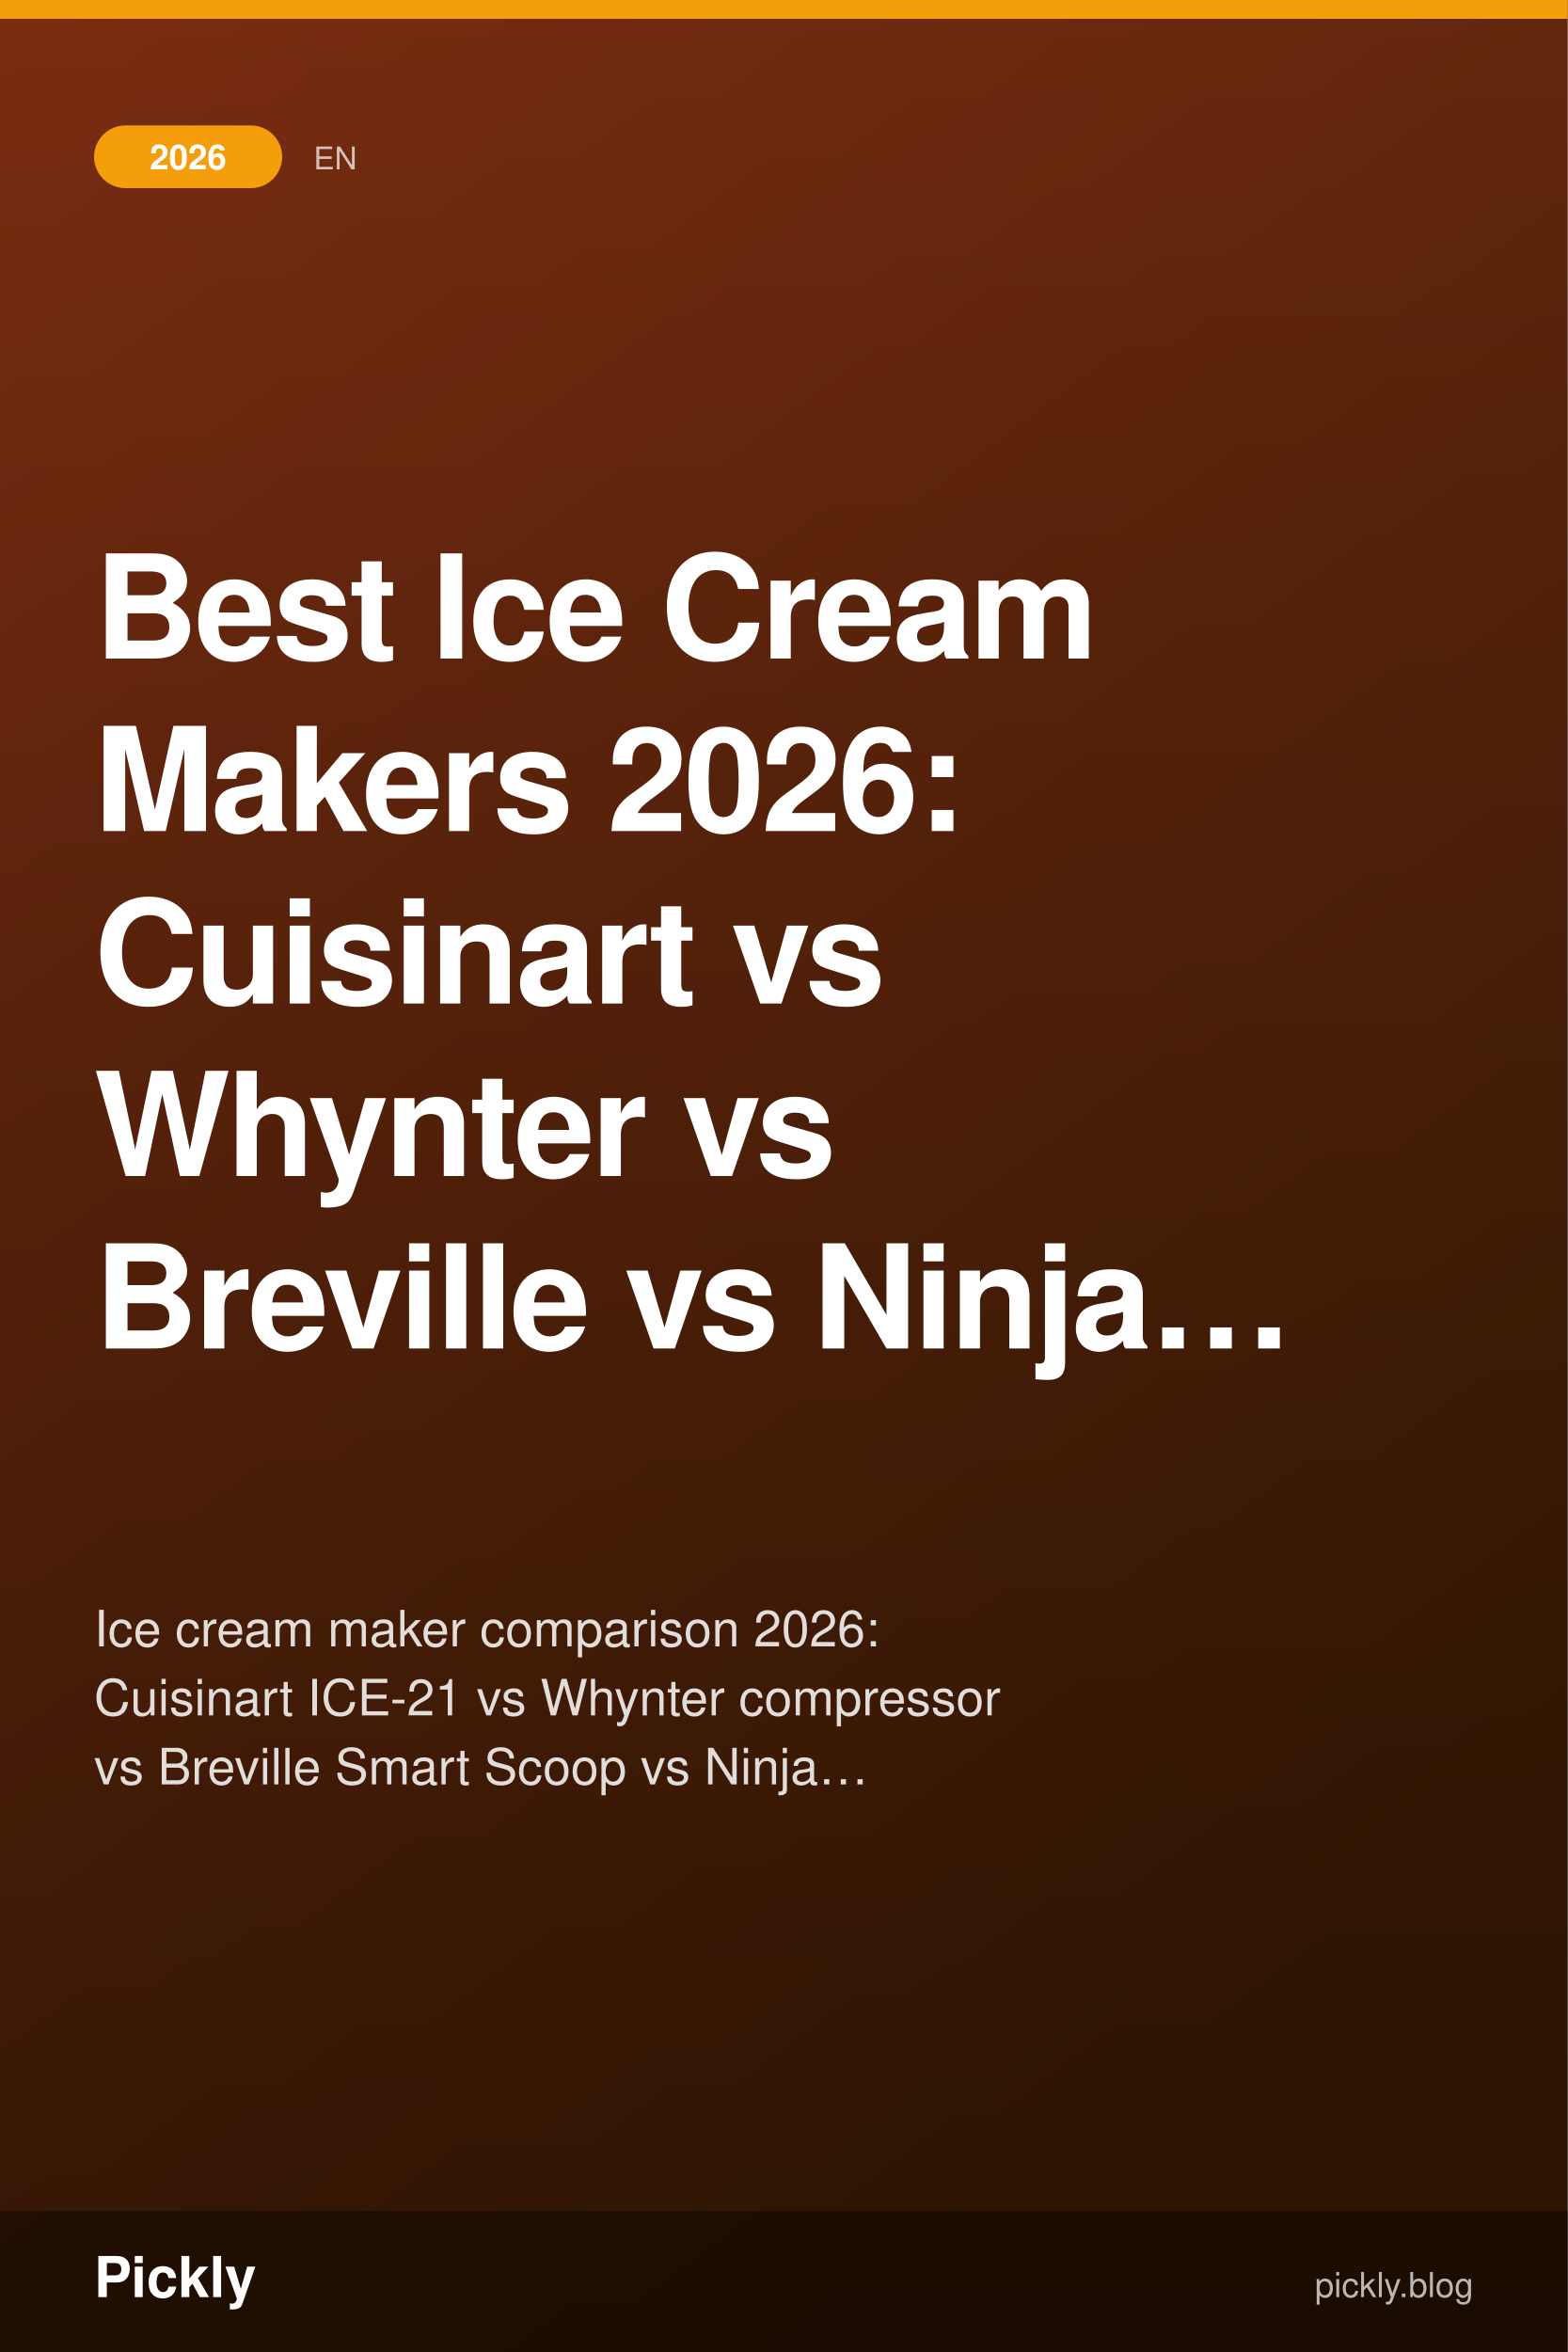
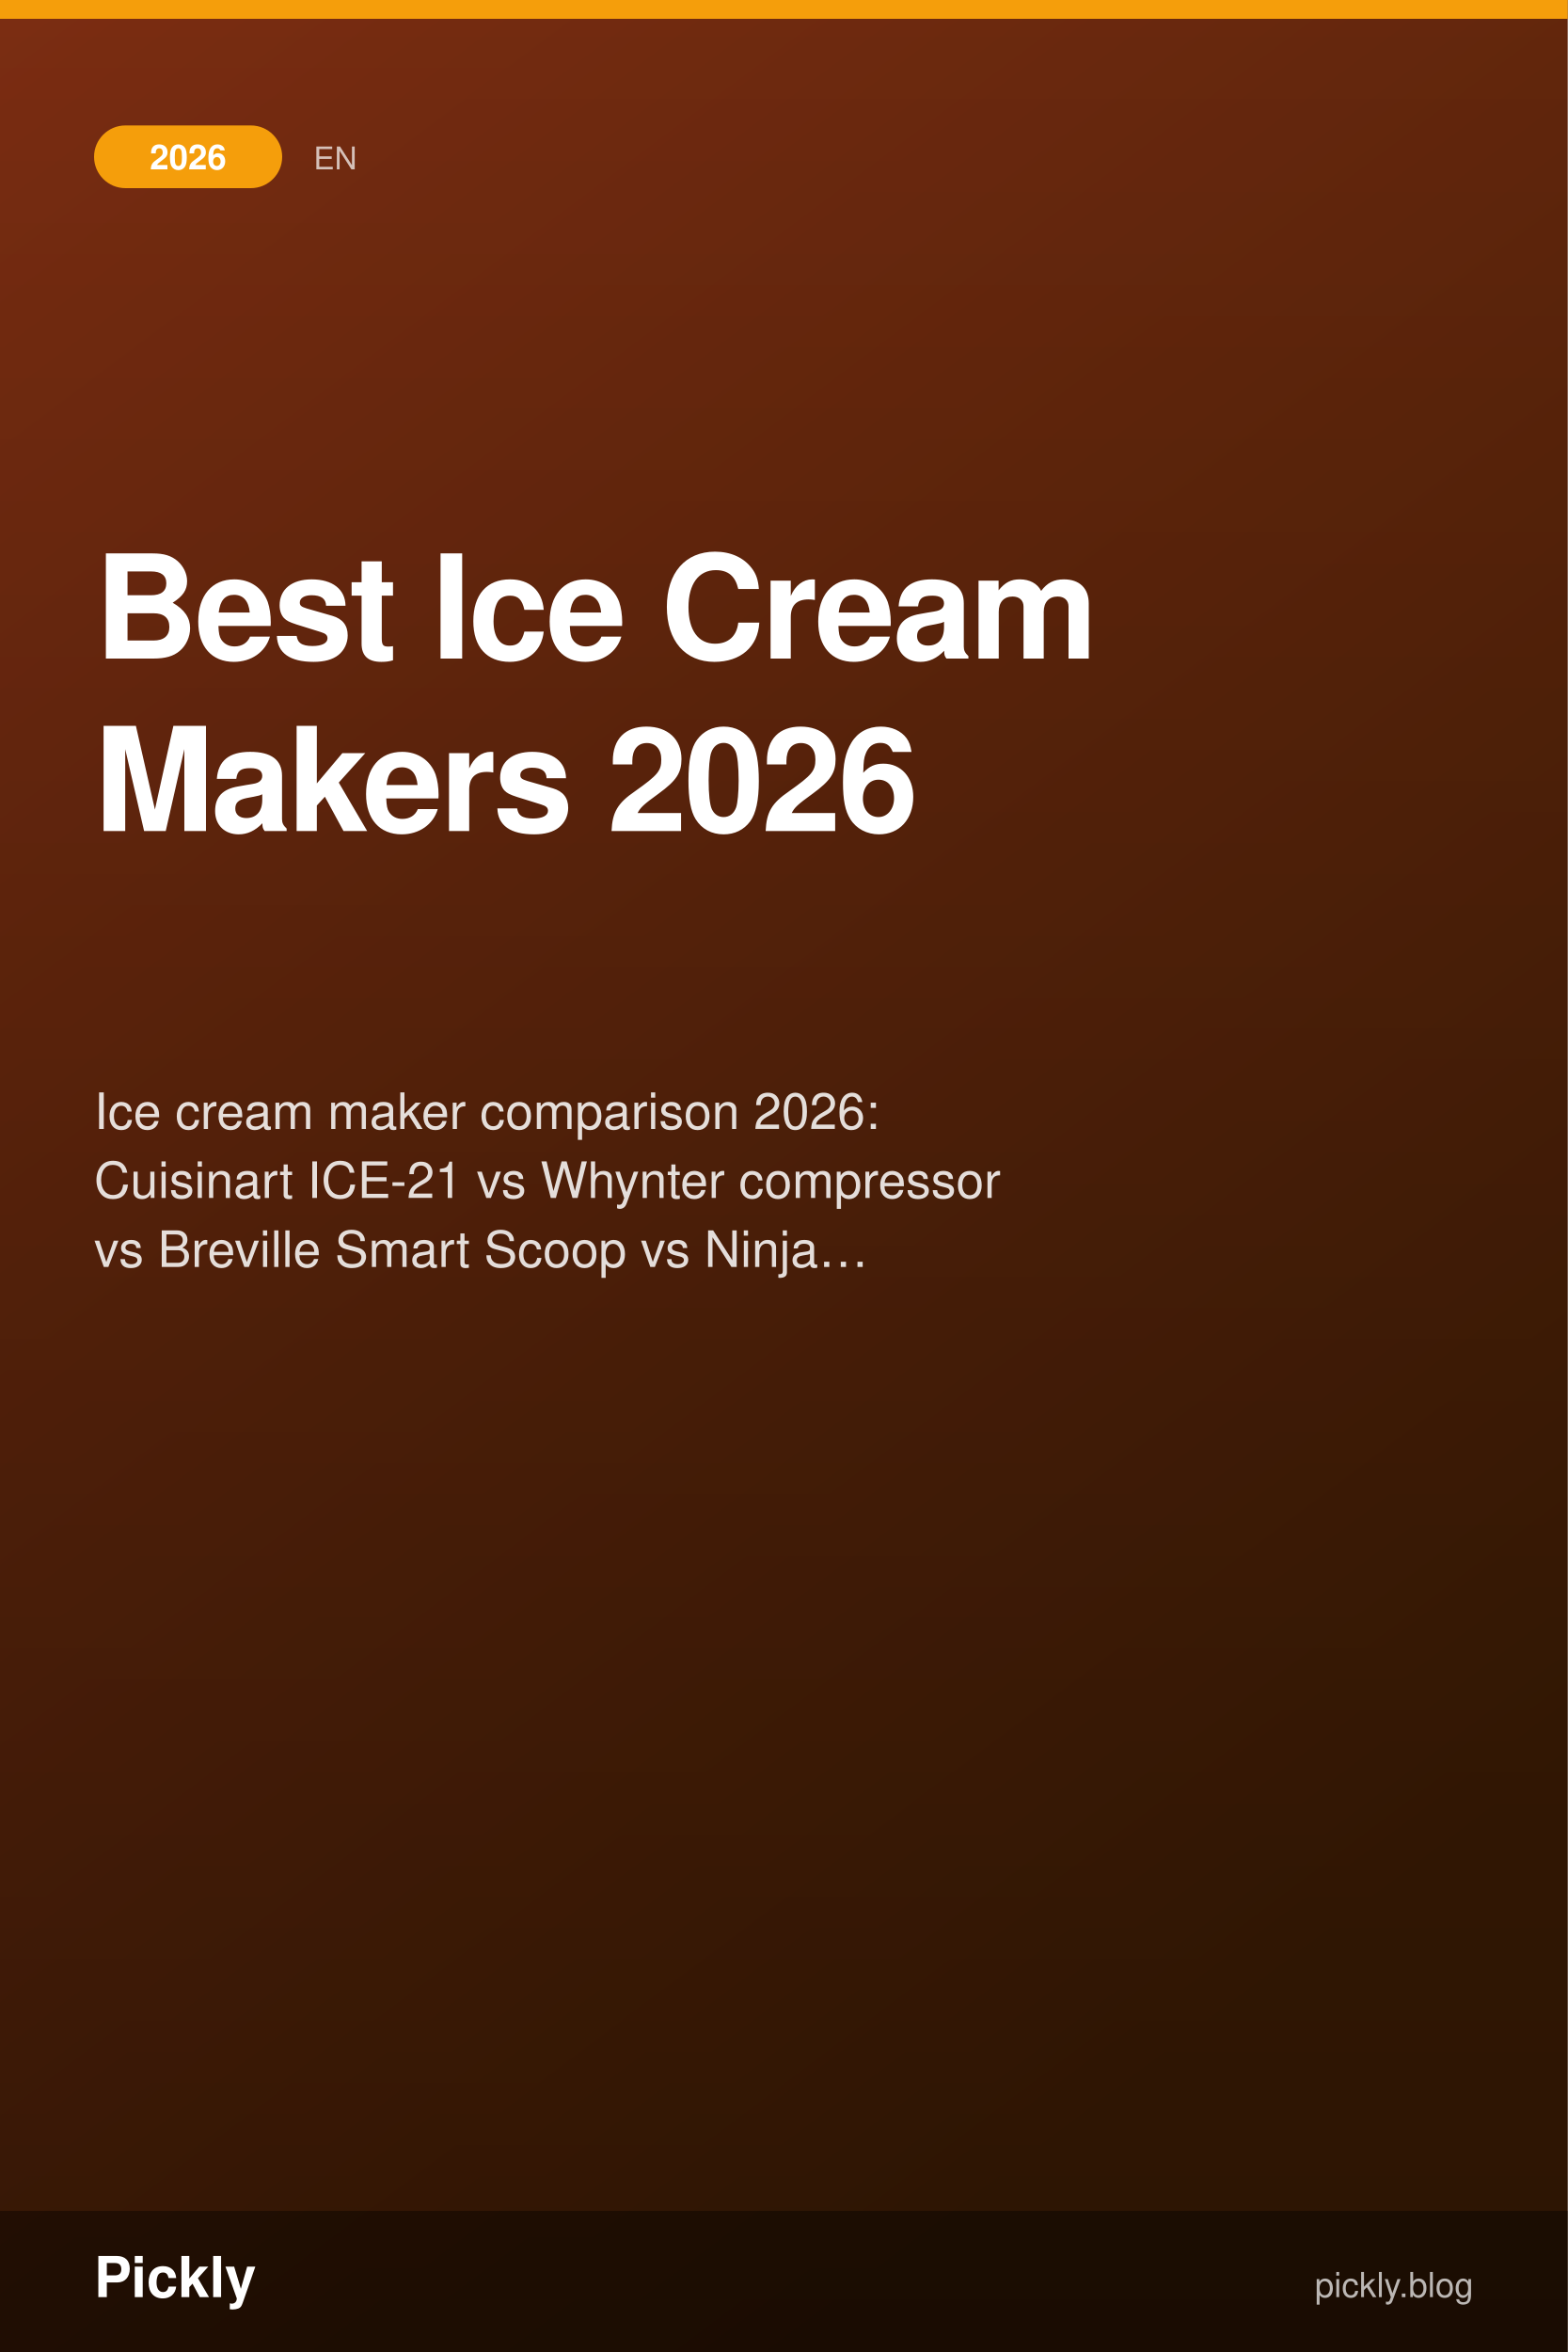
<svg xmlns="http://www.w3.org/2000/svg" width="1000" height="1500" viewBox="0 0 1000 1500">
  <defs>
    <linearGradient id="bg" x1="0" y1="0" x2="0.5" y2="1">
      <stop offset="0" stop-color="#7c2d12" />
      <stop offset="1" stop-color="#3f1d04" />
    </linearGradient>
    <linearGradient id="overlay" x1="0" y1="0" x2="0" y2="1">
      <stop offset="0" stop-color="rgba(0,0,0,0)" />
      <stop offset="1" stop-color="rgba(0,0,0,0.3)" />
    </linearGradient>
  </defs>
  <rect width="1000" height="1500" fill="url(#bg)" />
  <rect width="1000" height="1500" fill="url(#overlay)" />
  <rect x="0" y="0" width="1000" height="12" fill="#f59e0b" />
  <rect x="60" y="80" width="120" height="40" rx="20" fill="#f59e0b" />
  <text x="120" y="108" font-family="'Helvetica Neue', Helvetica, Arial, 'Hiragino Sans GB', 'Hiragino Sans', 'PingFang SC', 'PingFang TC', 'Apple SD Gothic Neo', 'Kohinoor Devanagari', 'Devanagari Sangam MN', 'Geeza Pro', 'SF Arabic', Thonburi, 'Sukhumvit Set', 'Arial Unicode MS', sans-serif" font-size="22" fill="#ffffff" font-weight="700" text-anchor="middle">2026</text>
  <text x="200" y="108" font-family="'Helvetica Neue', Helvetica, Arial, 'Hiragino Sans GB', 'Hiragino Sans', 'PingFang SC', 'PingFang TC', 'Apple SD Gothic Neo', 'Kohinoor Devanagari', 'Devanagari Sangam MN', 'Geeza Pro', 'SF Arabic', Thonburi, 'Sukhumvit Set', 'Arial Unicode MS', sans-serif" font-size="20" fill="rgba(255,255,255,0.7)" font-weight="500">EN</text>
  <text x="60" y="420" font-family="'Helvetica Neue', Helvetica, Arial, 'Hiragino Sans GB', 'Hiragino Sans', 'PingFang SC', 'PingFang TC', 'Apple SD Gothic Neo', 'Kohinoor Devanagari', 'Devanagari Sangam MN', 'Geeza Pro', 'SF Arabic', Thonburi, 'Sukhumvit Set', 'Arial Unicode MS', sans-serif" font-size="92" fill="#ffffff" font-weight="900" letter-spacing="-2" text-anchor="start">Best Ice Cream</text>
-   <text x="60" y="530" font-family="'Helvetica Neue', Helvetica, Arial, 'Hiragino Sans GB', 'Hiragino Sans', 'PingFang SC', 'PingFang TC', 'Apple SD Gothic Neo', 'Kohinoor Devanagari', 'Devanagari Sangam MN', 'Geeza Pro', 'SF Arabic', Thonburi, 'Sukhumvit Set', 'Arial Unicode MS', sans-serif" font-size="92" fill="#ffffff" font-weight="900" letter-spacing="-2" text-anchor="start">Makers 2026:</text>
-   <text x="60" y="640" font-family="'Helvetica Neue', Helvetica, Arial, 'Hiragino Sans GB', 'Hiragino Sans', 'PingFang SC', 'PingFang TC', 'Apple SD Gothic Neo', 'Kohinoor Devanagari', 'Devanagari Sangam MN', 'Geeza Pro', 'SF Arabic', Thonburi, 'Sukhumvit Set', 'Arial Unicode MS', sans-serif" font-size="92" fill="#ffffff" font-weight="900" letter-spacing="-2" text-anchor="start">Cuisinart vs</text>
-   <text x="60" y="750" font-family="'Helvetica Neue', Helvetica, Arial, 'Hiragino Sans GB', 'Hiragino Sans', 'PingFang SC', 'PingFang TC', 'Apple SD Gothic Neo', 'Kohinoor Devanagari', 'Devanagari Sangam MN', 'Geeza Pro', 'SF Arabic', Thonburi, 'Sukhumvit Set', 'Arial Unicode MS', sans-serif" font-size="92" fill="#ffffff" font-weight="900" letter-spacing="-2" text-anchor="start">Whynter vs</text>
-   <text x="60" y="860" font-family="'Helvetica Neue', Helvetica, Arial, 'Hiragino Sans GB', 'Hiragino Sans', 'PingFang SC', 'PingFang TC', 'Apple SD Gothic Neo', 'Kohinoor Devanagari', 'Devanagari Sangam MN', 'Geeza Pro', 'SF Arabic', Thonburi, 'Sukhumvit Set', 'Arial Unicode MS', sans-serif" font-size="92" fill="#ffffff" font-weight="900" letter-spacing="-2" text-anchor="start">Breville vs Ninja…</text>
-   <text x="60" y="1050" font-family="'Helvetica Neue', Helvetica, Arial, 'Hiragino Sans GB', 'Hiragino Sans', 'PingFang SC', 'PingFang TC', 'Apple SD Gothic Neo', 'Kohinoor Devanagari', 'Devanagari Sangam MN', 'Geeza Pro', 'SF Arabic', Thonburi, 'Sukhumvit Set', 'Arial Unicode MS', sans-serif" font-size="32" fill="rgba(255,255,255,0.85)" font-weight="400" text-anchor="start">Ice cream maker comparison 2026:</text>
-   <text x="60" y="1094" font-family="'Helvetica Neue', Helvetica, Arial, 'Hiragino Sans GB', 'Hiragino Sans', 'PingFang SC', 'PingFang TC', 'Apple SD Gothic Neo', 'Kohinoor Devanagari', 'Devanagari Sangam MN', 'Geeza Pro', 'SF Arabic', Thonburi, 'Sukhumvit Set', 'Arial Unicode MS', sans-serif" font-size="32" fill="rgba(255,255,255,0.85)" font-weight="400" text-anchor="start">Cuisinart ICE-21 vs Whynter compressor</text>
-   <text x="60" y="1138" font-family="'Helvetica Neue', Helvetica, Arial, 'Hiragino Sans GB', 'Hiragino Sans', 'PingFang SC', 'PingFang TC', 'Apple SD Gothic Neo', 'Kohinoor Devanagari', 'Devanagari Sangam MN', 'Geeza Pro', 'SF Arabic', Thonburi, 'Sukhumvit Set', 'Arial Unicode MS', sans-serif" font-size="32" fill="rgba(255,255,255,0.85)" font-weight="400" text-anchor="start">vs Breville Smart Scoop vs Ninja…</text>
+   <text x="60" y="530" font-family="'Helvetica Neue', Helvetica, Arial, 'Hiragino Sans GB', 'Hiragino Sans', 'PingFang SC', 'PingFang TC', 'Apple SD Gothic Neo', 'Kohinoor Devanagari', 'Devanagari Sangam MN', 'Geeza Pro', 'SF Arabic', Thonburi, 'Sukhumvit Set', 'Arial Unicode MS', sans-serif" font-size="92" fill="#ffffff" font-weight="900" letter-spacing="-2" text-anchor="start">Makers 2026</text>
+   <text x="60" y="720" font-family="'Helvetica Neue', Helvetica, Arial, 'Hiragino Sans GB', 'Hiragino Sans', 'PingFang SC', 'PingFang TC', 'Apple SD Gothic Neo', 'Kohinoor Devanagari', 'Devanagari Sangam MN', 'Geeza Pro', 'SF Arabic', Thonburi, 'Sukhumvit Set', 'Arial Unicode MS', sans-serif" font-size="32" fill="rgba(255,255,255,0.85)" font-weight="400" text-anchor="start">Ice cream maker comparison 2026:</text>
+   <text x="60" y="764" font-family="'Helvetica Neue', Helvetica, Arial, 'Hiragino Sans GB', 'Hiragino Sans', 'PingFang SC', 'PingFang TC', 'Apple SD Gothic Neo', 'Kohinoor Devanagari', 'Devanagari Sangam MN', 'Geeza Pro', 'SF Arabic', Thonburi, 'Sukhumvit Set', 'Arial Unicode MS', sans-serif" font-size="32" fill="rgba(255,255,255,0.85)" font-weight="400" text-anchor="start">Cuisinart ICE-21 vs Whynter compressor</text>
+   <text x="60" y="808" font-family="'Helvetica Neue', Helvetica, Arial, 'Hiragino Sans GB', 'Hiragino Sans', 'PingFang SC', 'PingFang TC', 'Apple SD Gothic Neo', 'Kohinoor Devanagari', 'Devanagari Sangam MN', 'Geeza Pro', 'SF Arabic', Thonburi, 'Sukhumvit Set', 'Arial Unicode MS', sans-serif" font-size="32" fill="rgba(255,255,255,0.85)" font-weight="400" text-anchor="start">vs Breville Smart Scoop vs Ninja…</text>
  <rect x="0" y="1410" width="1000" height="90" fill="rgba(0,0,0,0.4)" />
  <text x="60" y="1465" font-family="'Helvetica Neue', Helvetica, Arial, 'Hiragino Sans GB', 'Hiragino Sans', 'PingFang SC', 'PingFang TC', 'Apple SD Gothic Neo', 'Kohinoor Devanagari', 'Devanagari Sangam MN', 'Geeza Pro', 'SF Arabic', Thonburi, 'Sukhumvit Set', 'Arial Unicode MS', sans-serif" font-size="36" fill="#ffffff" font-weight="800">Pickly</text>
  <text x="940" y="1465" font-family="'Helvetica Neue', Helvetica, Arial, 'Hiragino Sans GB', 'Hiragino Sans', 'PingFang SC', 'PingFang TC', 'Apple SD Gothic Neo', 'Kohinoor Devanagari', 'Devanagari Sangam MN', 'Geeza Pro', 'SF Arabic', Thonburi, 'Sukhumvit Set', 'Arial Unicode MS', sans-serif" font-size="22" fill="rgba(255,255,255,0.7)" font-weight="500" text-anchor="end">pickly.blog</text>
</svg>
